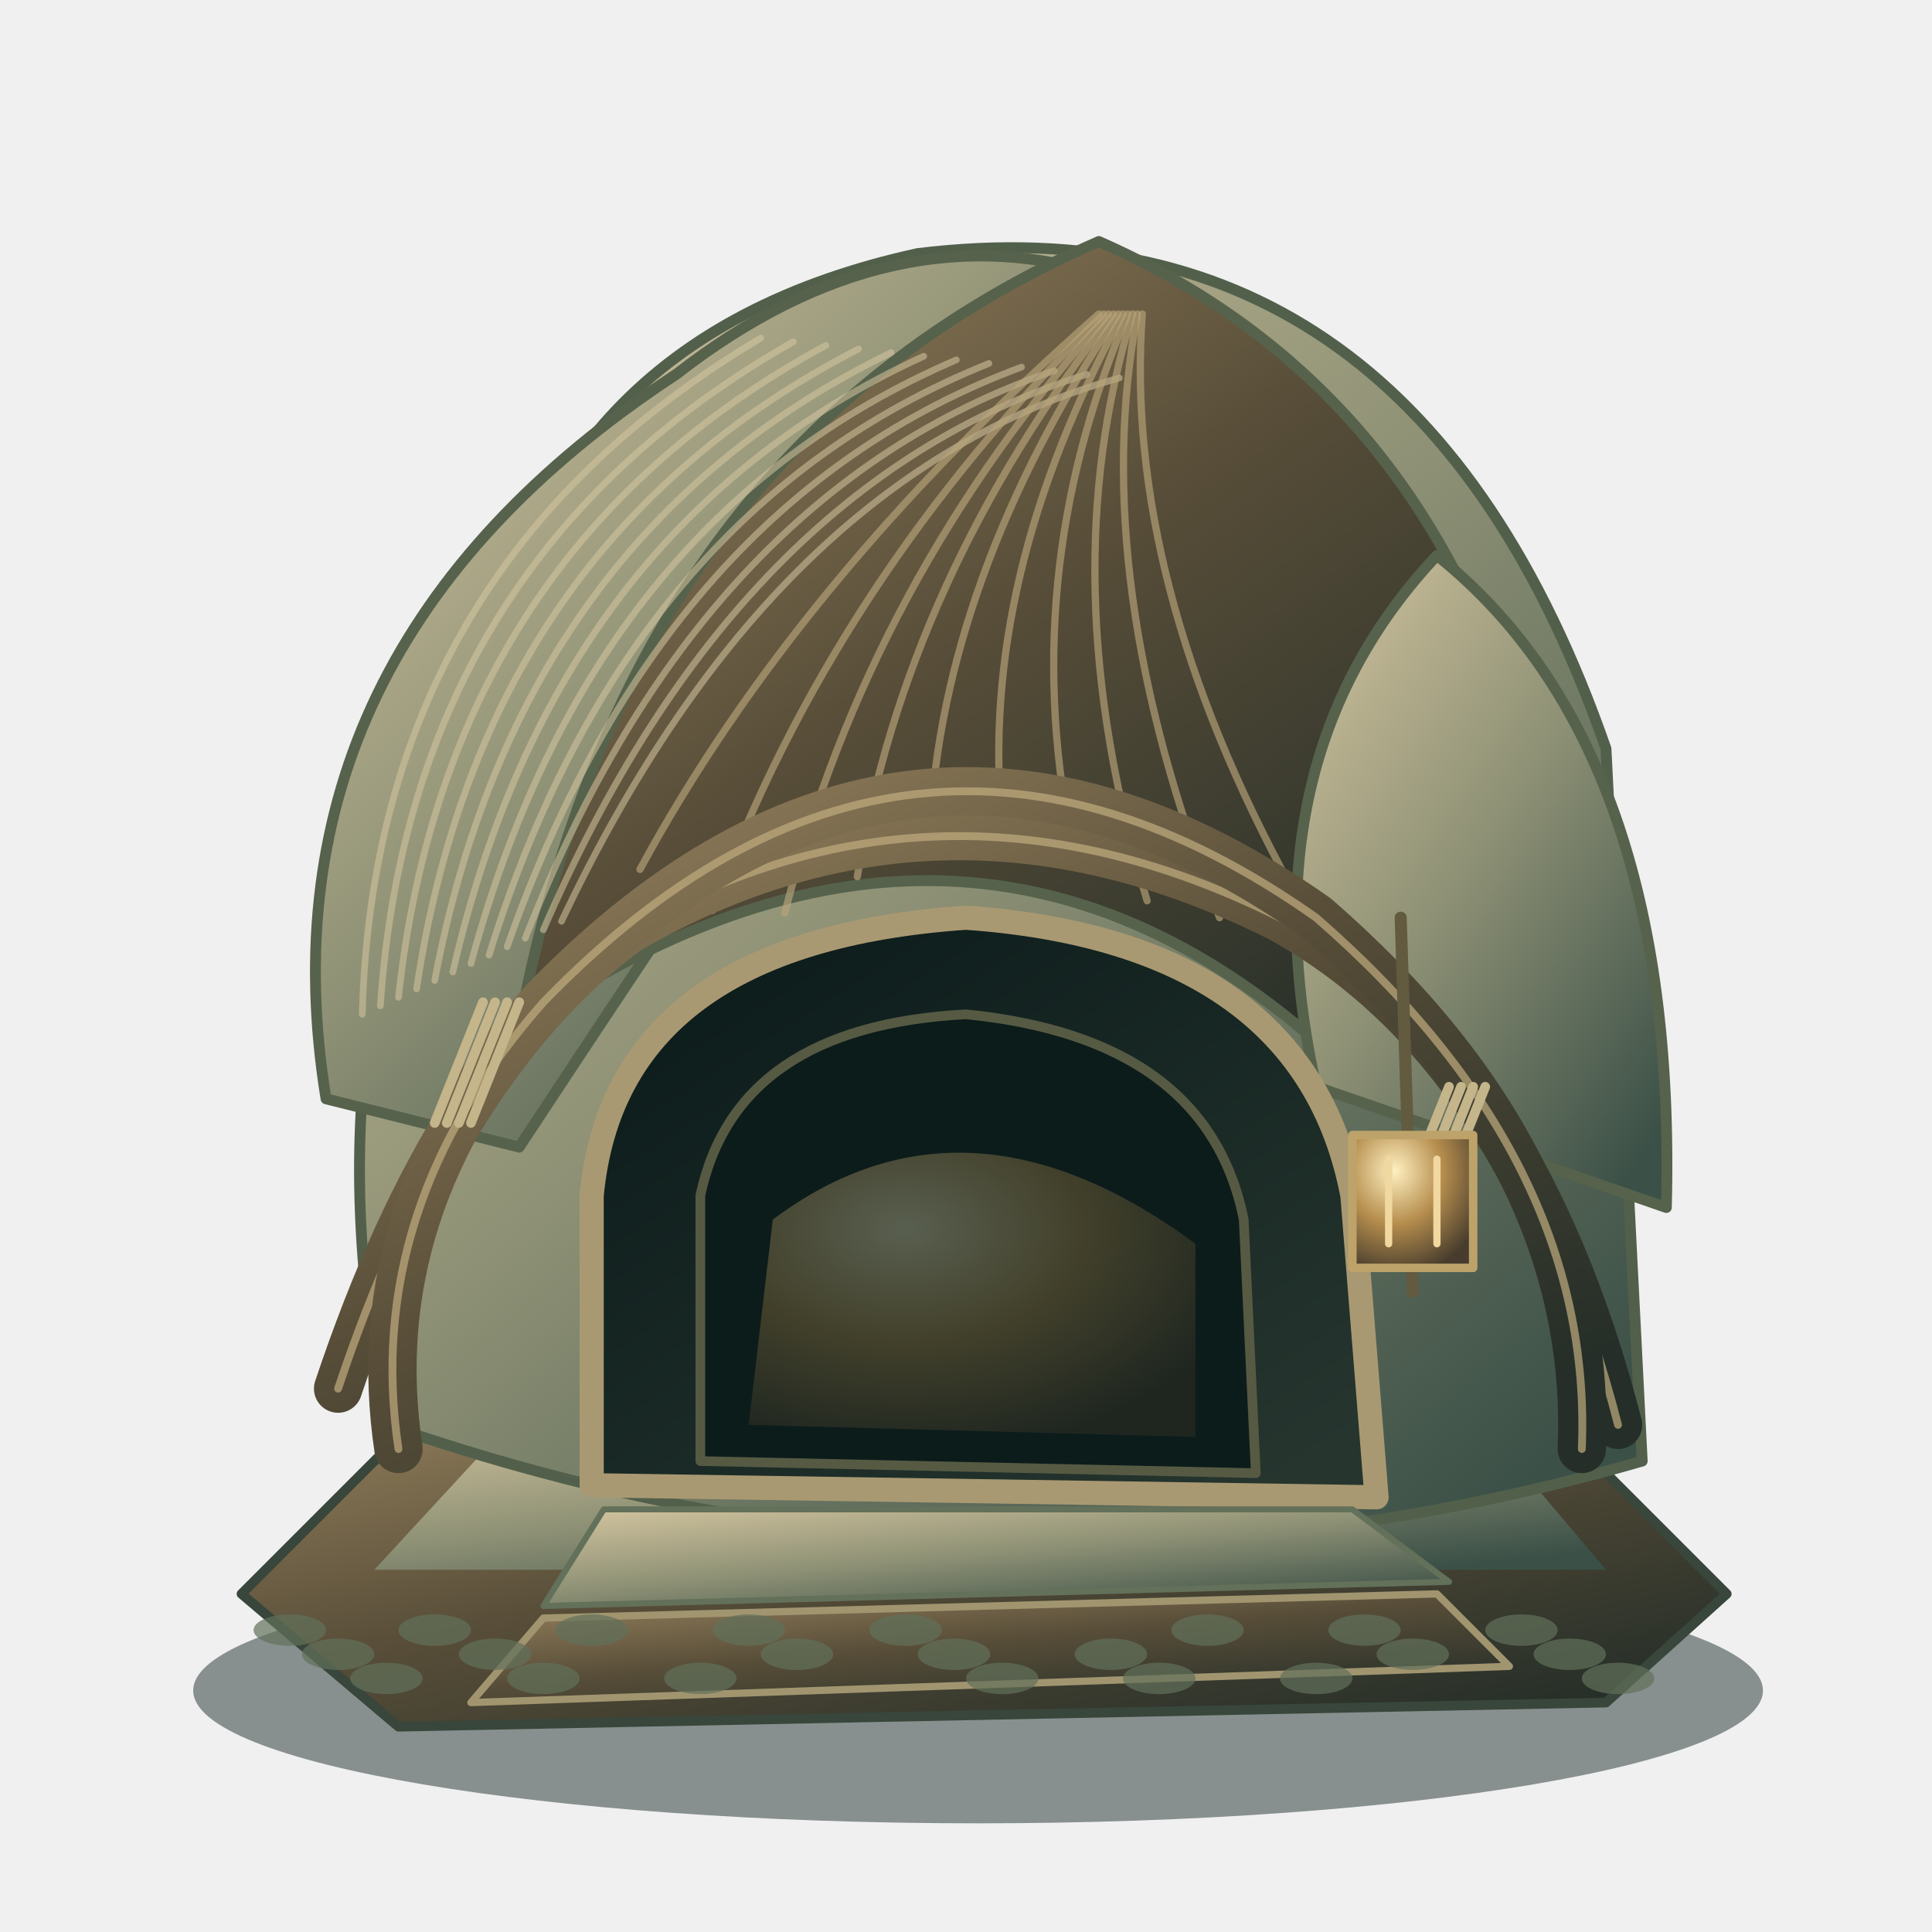
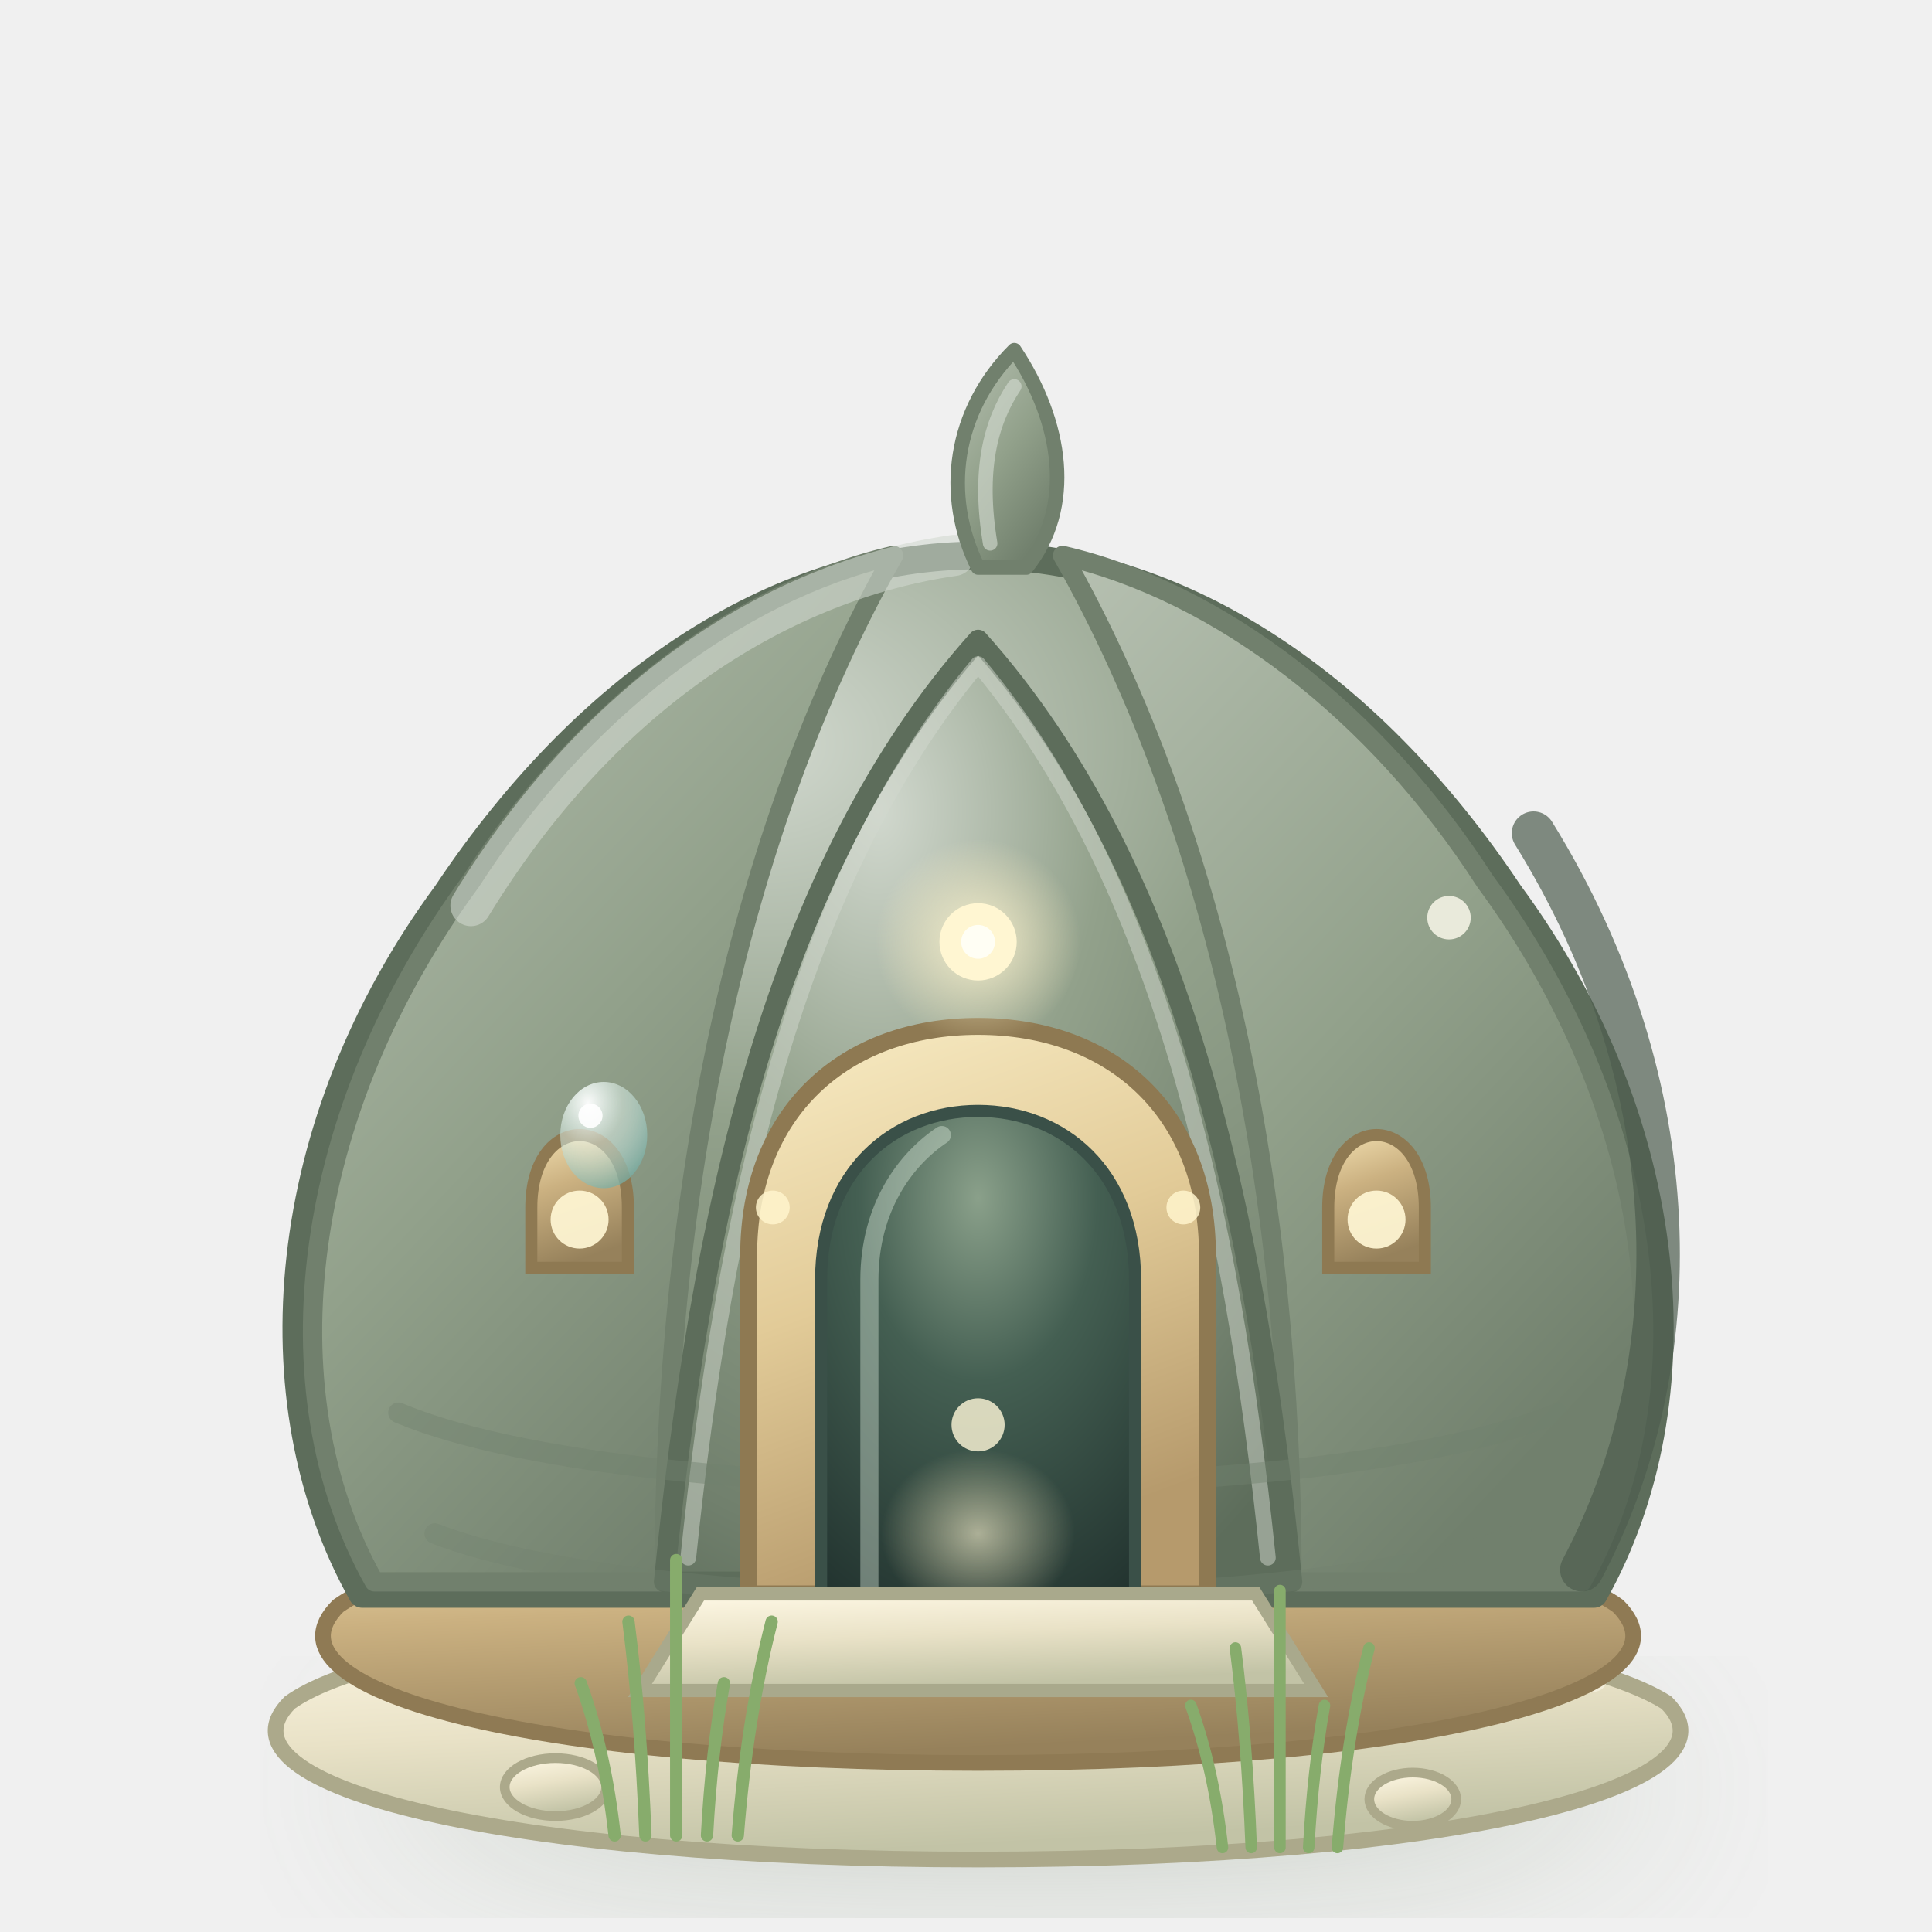
<svg xmlns="http://www.w3.org/2000/svg" width="160" height="160" viewBox="0 0 160 160">
  <defs>
-     <linearGradient id="wood" x1="0%" y1="0%" x2="85%" y2="100%">
-       <stop offset="0.000" stop-color="#9b8661" />
-       <stop offset="0.500" stop-color="#574d38" />
-       <stop offset="1.000" stop-color="#252e28" />
+     <radialGradient id="own" cx="0.34" cy="0.18" r="0.95">
+       <stop offset="0" stop-color="#D1D8CE" />
+       <stop offset="0.38" stop-color="#92A18B" />
+       <stop offset="0.82" stop-color="#71806D" />
+       <stop offset="1" stop-color="#5D6D5B" />
+     </radialGradient>
+     <linearGradient id="ownSoft" x1="0" y1="0" x2="0.6" y2="1">
+       <stop offset="0" stop-color="#B7C1B2" />
+       <stop offset="0.55" stop-color="#92A18B" />
+       <stop offset="1" stop-color="#71806D" />
    </linearGradient>
-     <linearGradient id="shell" x1="0%" y1="0%" x2="85%" y2="100%">
-       <stop offset="0.000" stop-color="#d4c5a0" />
-       <stop offset="0.500" stop-color="#8e9175" />
-       <stop offset="1.000" stop-color="#3b5047" />
+     <linearGradient id="wood" x1="0" y1="0" x2="0.25" y2="1">
+       <stop offset="0" stop-color="#F1DEAF" />
+       <stop offset="0.42" stop-color="#CBB181" />
+       <stop offset="1" stop-color="#96815B" />
    </linearGradient>
-     <linearGradient id="copper" x1="0%" y1="0%" x2="85%" y2="100%">
-       <stop offset="0.000" stop-color="#e0cb94" />
-       <stop offset="0.333" stop-color="#9c8051" />
-       <stop offset="0.667" stop-color="#493f30" />
-       <stop offset="1.000" stop-color="#b49b66" />
+     <linearGradient id="woodLit" x1="0" y1="0" x2="0.3" y2="1">
+       <stop offset="0" stop-color="#F9EDC6" />
+       <stop offset="0.5" stop-color="#E2CB98" />
+       <stop offset="1" stop-color="#B69A6C" />
    </linearGradient>
-     <linearGradient id="resin" x1="0%" y1="0%" x2="85%" y2="100%">
-       <stop offset="0.000" stop-color="#ead2a0" />
-       <stop offset="0.333" stop-color="#ac864e" />
-       <stop offset="0.667" stop-color="#614e32" />
-       <stop offset="1.000" stop-color="#273934" />
+     <linearGradient id="stone" x1="0" y1="0" x2="0.3" y2="1">
+       <stop offset="0" stop-color="#FFF9E6" />
+       <stop offset="0.5" stop-color="#E9E2C7" />
+       <stop offset="1" stop-color="#C2C3A6" />
    </linearGradient>
-     <linearGradient id="wing" x1="0%" y1="0%" x2="85%" y2="100%">
-       <stop offset="0.000" stop-color="#b0bda0" />
-       <stop offset="0.500" stop-color="#597b6d" />
-       <stop offset="1.000" stop-color="#223e39" />
+     <linearGradient id="brass" x1="0" y1="0" x2="0.3" y2="1">
+       <stop offset="0" stop-color="#FFF2C4" />
+       <stop offset="0.5" stop-color="#DCBE7E" />
+       <stop offset="1" stop-color="#A88C57" />
    </linearGradient>
-     <linearGradient id="dark" x1="0%" y1="0%" x2="85%" y2="100%">
-       <stop offset="0.000" stop-color="#091919" />
-       <stop offset="1.000" stop-color="#26352e" />
+     <radialGradient id="cavity" cx="0.5" cy="0.18" r="0.95">
+       <stop offset="0" stop-color="#8AA08A" />
+       <stop offset="0.4" stop-color="#445F52" />
+       <stop offset="1" stop-color="#22332F" />
+     </radialGradient>
+     <linearGradient id="leaf" x1="0" y1="0" x2="0.62" y2="1">
+       <stop offset="0" stop-color="#EDF5B4" />
+       <stop offset="0.42" stop-color="#93C177" />
+       <stop offset="1" stop-color="#47875C" />
    </linearGradient>
-     <radialGradient id="lamp" cx="35%" cy="27%" r="80%">
-       <stop offset="0.000" stop-color="#fff0c0" />
-       <stop offset="0.500" stop-color="#b58d4d" />
-       <stop offset="1.000" stop-color="#473c2d" />
+     <linearGradient id="leaf2" x1="0" y1="0" x2="0.58" y2="1">
+       <stop offset="0" stop-color="#F6F9C8" />
+       <stop offset="0.46" stop-color="#AFD48C" />
+       <stop offset="1" stop-color="#5E9A6C" />
+     </linearGradient>
+     <radialGradient id="dew" cx="0.32" cy="0.2" r="0.95">
+       <stop offset="0" stop-color="#FFFFFF" stop-opacity="0.96" />
+       <stop offset="0.42" stop-color="#E4F7F1" stop-opacity="0.5" />
+       <stop offset="1" stop-color="#5E9C92" stop-opacity="0.82" />
    </radialGradient>
+     <radialGradient id="glow" cx="0.5" cy="0.5" r="0.5">
+       <stop offset="0" stop-color="#FFF6D2" stop-opacity="0.85" />
+       <stop offset="1" stop-color="#FFF0C2" stop-opacity="0" />
+     </radialGradient>
+     <filter id="soft">
+       <feGaussianBlur stdDeviation="3.6" />
+     </filter>
+     <filter id="blur">
+       <feGaussianBlur stdDeviation="9" />
+     </filter>
  </defs>
-   <ellipse cx="81" cy="140" rx="65" ry="11" fill="#081b19" stroke="none" stroke-width="1" opacity="0.45" />
-   <path d="M20 132 L37 115 125 114 143 132 133 141 33 143Z" fill="url(#wood)" stroke="#38463b" stroke-width="0.8" opacity="1" stroke-linejoin="round" stroke-linecap="round" />
-   <path d="M31 130 L43 117 122 117 133 130Z" fill="url(#shell)" stroke="none" stroke-width="1" opacity="1" stroke-linejoin="round" stroke-linecap="round" />
-   <path d="M32 118 Q25 83 40 59 Q44 28 76 21 Q117 16 133 62 L136 121 Q84 136 32 118Z" fill="url(#shell)" stroke="#52604b" stroke-width="0.9" opacity="1" stroke-linejoin="round" stroke-linecap="round" />
-   <path d="M27 91 Q21 54 56 31 Q74 17 92 23 Q68 57 43 95Z" fill="url(#shell)" stroke="#56624c" stroke-width="0.9" opacity="1" stroke-linejoin="round" stroke-linecap="round" />
-   <path d="M43 85 Q52 37 91 20 Q116 31 125 58 L112 89 Q81 59 43 85Z" fill="url(#wood)" stroke="#56624c" stroke-width="0.9" opacity="1" stroke-linejoin="round" stroke-linecap="round" />
-   <path d="M109 90 Q103 63 119 46 Q139 62 138 100Z" fill="url(#shell)" stroke="#56624c" stroke-width="0.9" opacity="1" stroke-linejoin="round" stroke-linecap="round" />
-   <path d="M30.0 84.0 Q31 47.0 63.0 28.0" fill="none" stroke="#d6c7a0" stroke-width="0.55" opacity="0.55" stroke-linejoin="round" stroke-linecap="round" />
-   <path d="M31.5 83.3 Q34 46.3 65.7 28.3" fill="none" stroke="#d6c7a0" stroke-width="0.55" opacity="0.55" stroke-linejoin="round" stroke-linecap="round" />
-   <path d="M33.0 82.6 Q37 45.6 68.4 28.6" fill="none" stroke="#d6c7a0" stroke-width="0.55" opacity="0.55" stroke-linejoin="round" stroke-linecap="round" />
-   <path d="M34.5 81.9 Q40 44.9 71.1 28.9" fill="none" stroke="#d6c7a0" stroke-width="0.55" opacity="0.55" stroke-linejoin="round" stroke-linecap="round" />
-   <path d="M36.0 81.2 Q43 44.2 73.8 29.2" fill="none" stroke="#d6c7a0" stroke-width="0.55" opacity="0.55" stroke-linejoin="round" stroke-linecap="round" />
-   <path d="M37.5 80.5 Q46 43.5 76.5 29.5" fill="none" stroke="#d6c7a0" stroke-width="0.55" opacity="0.55" stroke-linejoin="round" stroke-linecap="round" />
-   <path d="M39.0 79.8 Q49 42.8 79.2 29.8" fill="none" stroke="#d6c7a0" stroke-width="0.55" opacity="0.55" stroke-linejoin="round" stroke-linecap="round" />
-   <path d="M40.5 79.1 Q52 42.1 81.9 30.1" fill="none" stroke="#d6c7a0" stroke-width="0.55" opacity="0.55" stroke-linejoin="round" stroke-linecap="round" />
-   <path d="M42.0 78.4 Q55 41.4 84.6 30.4" fill="none" stroke="#d6c7a0" stroke-width="0.55" opacity="0.55" stroke-linejoin="round" stroke-linecap="round" />
-   <path d="M43.5 77.7 Q58 40.7 87.3 30.7" fill="none" stroke="#d6c7a0" stroke-width="0.55" opacity="0.55" stroke-linejoin="round" stroke-linecap="round" />
-   <path d="M45.0 77.0 Q61 40.0 90.0 31.0" fill="none" stroke="#d6c7a0" stroke-width="0.55" opacity="0.55" stroke-linejoin="round" stroke-linecap="round" />
-   <path d="M46.5 76.3 Q64 39.3 92.7 31.3" fill="none" stroke="#d6c7a0" stroke-width="0.55" opacity="0.55" stroke-linejoin="round" stroke-linecap="round" />
-   <path d="M53 72.0 Q66 48 91.0 26" fill="none" stroke="#b8a47a" stroke-width="0.6" opacity="0.65" stroke-linejoin="round" stroke-linecap="round" />
-   <path d="M59 75.4 Q69 48 91.4 26" fill="none" stroke="#b8a47a" stroke-width="0.6" opacity="0.65" stroke-linejoin="round" stroke-linecap="round" />
-   <path d="M65 75.6 Q72 48 91.8 26" fill="none" stroke="#b8a47a" stroke-width="0.6" opacity="0.65" stroke-linejoin="round" stroke-linecap="round" />
-   <path d="M71 72.6 Q75 48 92.2 26" fill="none" stroke="#b8a47a" stroke-width="0.6" opacity="0.65" stroke-linejoin="round" stroke-linecap="round" />
-   <path d="M77 69.0 Q78 48 92.6 26" fill="none" stroke="#b8a47a" stroke-width="0.6" opacity="0.65" stroke-linejoin="round" stroke-linecap="round" />
-   <path d="M83 68.2 Q81 48 93.0 26" fill="none" stroke="#b8a47a" stroke-width="0.6" opacity="0.65" stroke-linejoin="round" stroke-linecap="round" />
-   <path d="M89 70.9 Q84 48 93.4 26" fill="none" stroke="#b8a47a" stroke-width="0.6" opacity="0.65" stroke-linejoin="round" stroke-linecap="round" />
-   <path d="M95 74.6 Q87 48 93.8 26" fill="none" stroke="#b8a47a" stroke-width="0.6" opacity="0.65" stroke-linejoin="round" stroke-linecap="round" />
-   <path d="M101 76.0 Q90 48 94.2 26" fill="none" stroke="#b8a47a" stroke-width="0.6" opacity="0.65" stroke-linejoin="round" stroke-linecap="round" />
-   <path d="M107 73.6 Q93 48 94.6 26" fill="none" stroke="#b8a47a" stroke-width="0.6" opacity="0.65" stroke-linejoin="round" stroke-linecap="round" />
-   <path d="M28 115 Q37 88 52 77 Q78 62 106 76 Q126 87 134 118" fill="none" stroke="url(#wood)" stroke-width="4" opacity="1" stroke-linejoin="round" stroke-linecap="round" />
-   <path d="M28 115 Q37 88 52 77 Q78 62 106 76 Q126 87 134 118" fill="none" stroke="#c1ad7f" stroke-width="0.65" opacity="0.7" stroke-linejoin="round" stroke-linecap="round" />
-   <path d="M33 120 Q30 100 45 83 Q75 52 109 76 Q132 96 131 120" fill="none" stroke="url(#wood)" stroke-width="4" opacity="1" stroke-linejoin="round" stroke-linecap="round" />
-   <path d="M33 120 Q30 100 45 83 Q75 52 109 76 Q132 96 131 120" fill="none" stroke="#c1ad7f" stroke-width="0.65" opacity="0.7" stroke-linejoin="round" stroke-linecap="round" />
-   <path d="M49 123 L49 99 Q51 78 80 76 Q108 78 112 99 L114 124Z" fill="url(#dark)" stroke="#a99972" stroke-width="2" opacity="1" stroke-linejoin="round" stroke-linecap="round" />
-   <path d="M58 121 L58 99 Q61 85 80 84 Q100 86 103 101 L104 122Z" fill="#0c1c1b" stroke="#565a43" stroke-width="0.8" opacity="1" stroke-linejoin="round" stroke-linecap="round" />
-   <path d="M62 118 L64 101 Q80 89 99 103 L99 119Z" fill="url(#lamp)" stroke="none" stroke-width="1" opacity="0.32" stroke-linejoin="round" stroke-linecap="round" />
-   <path d="M50 125 L112 125 120 131 45 133Z" fill="url(#shell)" stroke="#63705a" stroke-width="0.5" opacity="1" stroke-linejoin="round" stroke-linecap="round" />
-   <path d="M45 134 L119 132 125 138 39 141Z" fill="url(#wood)" stroke="#a19570" stroke-width="0.6" opacity="1" stroke-linejoin="round" stroke-linecap="round" />
-   <path d="M40 83 l-4 10" fill="none" stroke="#c5b58b" stroke-width="0.8" opacity="1" stroke-linejoin="round" stroke-linecap="round" />
-   <path d="M41 83 l-4 10" fill="none" stroke="#c5b58b" stroke-width="0.8" opacity="1" stroke-linejoin="round" stroke-linecap="round" />
-   <path d="M42 83 l-4 10" fill="none" stroke="#c5b58b" stroke-width="0.8" opacity="1" stroke-linejoin="round" stroke-linecap="round" />
-   <path d="M43 83 l-4 10" fill="none" stroke="#c5b58b" stroke-width="0.8" opacity="1" stroke-linejoin="round" stroke-linecap="round" />
-   <path d="M120 90 l-4 10" fill="none" stroke="#c5b58b" stroke-width="0.8" opacity="1" stroke-linejoin="round" stroke-linecap="round" />
-   <path d="M121 90 l-4 10" fill="none" stroke="#c5b58b" stroke-width="0.8" opacity="1" stroke-linejoin="round" stroke-linecap="round" />
-   <path d="M122 90 l-4 10" fill="none" stroke="#c5b58b" stroke-width="0.8" opacity="1" stroke-linejoin="round" stroke-linecap="round" />
-   <path d="M123 90 l-4 10" fill="none" stroke="#c5b58b" stroke-width="0.8" opacity="1" stroke-linejoin="round" stroke-linecap="round" />
-   <path d="M116 76 L117 107" fill="none" stroke="#625b40" stroke-width="1" opacity="1" stroke-linejoin="round" stroke-linecap="round" />
-   <path d="M112 94 L122 94 122 105 112 105Z" fill="url(#lamp)" stroke="#bda36a" stroke-width="0.7" opacity="1" stroke-linejoin="round" stroke-linecap="round" />
-   <path d="M115 96 V103 M119 96 V103" fill="none" stroke="#f1d7a0" stroke-width="0.6" opacity="1" stroke-linejoin="round" stroke-linecap="round" />
-   <ellipse cx="24" cy="135" rx="3" ry="1.3" fill="#61715a" stroke="none" stroke-width="1" opacity="0.7" />
-   <ellipse cx="41" cy="137" rx="3" ry="1.3" fill="#61715a" stroke="none" stroke-width="1" opacity="0.7" />
-   <ellipse cx="58" cy="139" rx="3" ry="1.3" fill="#61715a" stroke="none" stroke-width="1" opacity="0.7" />
-   <ellipse cx="75" cy="135" rx="3" ry="1.3" fill="#61715a" stroke="none" stroke-width="1" opacity="0.7" />
-   <ellipse cx="92" cy="137" rx="3" ry="1.3" fill="#61715a" stroke="none" stroke-width="1" opacity="0.7" />
-   <ellipse cx="109" cy="139" rx="3" ry="1.3" fill="#61715a" stroke="none" stroke-width="1" opacity="0.7" />
-   <ellipse cx="126" cy="135" rx="3" ry="1.3" fill="#61715a" stroke="none" stroke-width="1" opacity="0.7" />
-   <ellipse cx="28" cy="137" rx="3" ry="1.3" fill="#61715a" stroke="none" stroke-width="1" opacity="0.7" />
-   <ellipse cx="45" cy="139" rx="3" ry="1.3" fill="#61715a" stroke="none" stroke-width="1" opacity="0.7" />
-   <ellipse cx="62" cy="135" rx="3" ry="1.3" fill="#61715a" stroke="none" stroke-width="1" opacity="0.7" />
-   <ellipse cx="79" cy="137" rx="3" ry="1.3" fill="#61715a" stroke="none" stroke-width="1" opacity="0.7" />
-   <ellipse cx="96" cy="139" rx="3" ry="1.3" fill="#61715a" stroke="none" stroke-width="1" opacity="0.7" />
-   <ellipse cx="113" cy="135" rx="3" ry="1.3" fill="#61715a" stroke="none" stroke-width="1" opacity="0.7" />
-   <ellipse cx="130" cy="137" rx="3" ry="1.3" fill="#61715a" stroke="none" stroke-width="1" opacity="0.7" />
-   <ellipse cx="32" cy="139" rx="3" ry="1.3" fill="#61715a" stroke="none" stroke-width="1" opacity="0.7" />
-   <ellipse cx="49" cy="135" rx="3" ry="1.3" fill="#61715a" stroke="none" stroke-width="1" opacity="0.7" />
-   <ellipse cx="66" cy="137" rx="3" ry="1.3" fill="#61715a" stroke="none" stroke-width="1" opacity="0.7" />
-   <ellipse cx="83" cy="139" rx="3" ry="1.3" fill="#61715a" stroke="none" stroke-width="1" opacity="0.7" />
-   <ellipse cx="100" cy="135" rx="3" ry="1.3" fill="#61715a" stroke="none" stroke-width="1" opacity="0.7" />
-   <ellipse cx="117" cy="137" rx="3" ry="1.3" fill="#61715a" stroke="none" stroke-width="1" opacity="0.7" />
-   <ellipse cx="134" cy="139" rx="3" ry="1.3" fill="#61715a" stroke="none" stroke-width="1" opacity="0.7" />
-   <ellipse cx="36" cy="135" rx="3" ry="1.3" fill="#61715a" stroke="none" stroke-width="1" opacity="0.7" />
+   <g filter="url(#blur)" opacity=".34">
+     <ellipse cx="84" cy="148" rx="52" ry="9" fill="#82987A" />
+     <ellipse cx="84" cy="144" rx="32" ry="5" fill="#63795D" />
+   </g>
+   <path d="M24 141C38 131 122 131 138 141C145 148 120 154 81 154C42 154 17 148 24 141Z" fill="url(#stone)" stroke="#ACA98B" stroke-width="1.3" />
+   <path d="M32 139C52 131 112 131 132 139" fill="none" stroke="#FFFCF0" stroke-width="2.2" stroke-linecap="round" stroke-linejoin="round" opacity=".5" />
+   <path d="M28 133C42 123 120 123 134 133C141 140 118 146 81 146C44 146 21 140 28 133Z" fill="url(#wood)" stroke="#8F7A54" stroke-width="1.3" />
+   <path d="M38 131C58 124 106 124 126 131" fill="none" stroke="#F7E8BC" stroke-width="2.2" stroke-linecap="round" stroke-linejoin="round" opacity=".55" />
+   <path d="M30 132C21 116 23 93 37 74C49 56 65 46 81 46C97 46 113 56 125 74C139 93 141 116 132 132Z" fill="url(#own)" stroke="#5D6D5B" stroke-width="2.3" stroke-linejoin="round" />
+   <path d="M31 131C22 115 25 92 39 73C48 59 61 49 74 46C61 69 55 99 55 131Z" fill="url(#ownSoft)" stroke="#71806D" stroke-width="1.6" stroke-linejoin="round" />
+   <path d="M131 131C140 115 137 92 123 73C114 59 101 49 88 46C101 69 107 99 107 131Z" fill="url(#ownSoft)" stroke="#71806D" stroke-width="1.6" stroke-linejoin="round" />
+   <path d="M55 131C58 101 64 72 81 53C98 72 104 101 107 131Z" fill="url(#own)" stroke="#5D6D5B" stroke-width="1.7" stroke-linejoin="round" />
+   <path d="M57 129C60 100 66 73 81 55C96 73 102 100 105 129" fill="none" stroke="#D1D8CE" stroke-width="1.3" stroke-linecap="round" stroke-linejoin="round" opacity=".5" />
+   <path d="M33 117C52 125 110 125 129 117" fill="none" stroke="#71806D" stroke-width="1.7" stroke-linecap="round" stroke-linejoin="round" opacity=".42" />
+   <path d="M36 127C54 134 108 134 126 127" fill="none" stroke="#71806D" stroke-width="1.7" stroke-linecap="round" stroke-linejoin="round" opacity=".32" />
+   <path d="M39 75C50 57 65 48 79 46" fill="none" stroke="#D1D8CE" stroke-width="3.4" stroke-linecap="round" stroke-linejoin="round" opacity=".58" />
+   <path d="M131 130C140 113 140 90 127 69" fill="none" stroke="#4D5D4E" stroke-width="3.6" stroke-linecap="round" stroke-linejoin="round" opacity=".7" />
+   <path d="M81 47C78 41 79 34 84 29C88 35 89 42 85 47Z" fill="url(#ownSoft)" stroke="#71806D" stroke-width="1.2" stroke-linejoin="round" />
+   <path d="M82 45C81 39 82 35 84 32" fill="none" stroke="#D1D8CE" stroke-width="1.2" stroke-linecap="round" stroke-linejoin="round" opacity=".65" />
+   <path d="M62 132V104C62 92 70 85 81 85C92 85 100 92 100 104V132Z" fill="url(#woodLit)" stroke="#8E7952" stroke-width="1.4" />
+   <path d="M68 132V106C68 97 74 92 81 92C88 92 94 97 94 106V132Z" fill="url(#cavity)" stroke="#3A5048" stroke-width="1" />
+   <ellipse cx="81" cy="127" rx="8" ry="7" fill="url(#glow)" opacity=".7" />
+   <path d="M72 132V106C72 100 75 96 78 94" fill="none" stroke="#DFEDDE" stroke-width="1.5" stroke-linecap="round" stroke-linejoin="round" opacity=".4" />
+   <circle cx="81" cy="118" r="2.2" fill="#FFF7D8" opacity=".8" />
+   <path d="M58 132H104L109 140H53Z" fill="url(#stone)" stroke="#A9A98C" stroke-width="1.1" />
+   <circle cx="64" cy="100" r="1.4" fill="#FFF4CC" opacity=".85" />
+   <circle cx="98" cy="100" r="1.4" fill="#FFF4CC" opacity=".85" />
+   <ellipse cx="81" cy="78" rx="8.5" ry="8.5" fill="url(#glow)" />
+   <circle cx="81" cy="78" r="3.2" fill="#FFF6D2" />
+   <circle cx="81" cy="78" r="1.4" fill="#FFFEF4" />
+   <path d="M44 105V100C44 96 46 94 48 94C50 94 52 96 52 100V105Z" fill="url(#wood)" stroke="#8E7952" stroke-width="1" />
+   <ellipse cx="48" cy="101" rx="2.4" ry="2.4" fill="#FFF6D4" opacity=".92" />
+   <path d="M110 105V100C110 96 112 94 114 94C116 94 118 96 118 100V105Z" fill="url(#wood)" stroke="#8E7952" stroke-width="1" />
+   <ellipse cx="114" cy="101" rx="2.4" ry="2.4" fill="#FFF6D4" opacity=".92" />
+   <ellipse cx="46" cy="148" rx="4.2" ry="2.4" fill="url(#stone)" stroke="#ACA98B" stroke-width=".8" />
+   <ellipse cx="117" cy="149" rx="3.6" ry="2.2" fill="url(#stone)" stroke="#ACA98B" stroke-width=".8" />
+   <g transform="translate(56 152) scale(0.3)">
+     <path d="M-17 0Q-19.55 -23.1 -26.35 -42M-8.5 0Q-9.775 -32.45 -13.175 -59M0 0Q0 -41.8 0 -76M8.5 0Q9.775 -23.1 13.175 -42M17 0Q19.55 -32.45 26.35 -59" fill="none" stroke="#87AC6C" stroke-width="3.4" stroke-linecap="round" stroke-linejoin="round" />
+   </g>
+   <g transform="translate(106 153) scale(0.28)">
+     <path d="M-17 0Q-19.55 -23.1 -26.35 -42M-8.5 0Q-9.775 -32.45 -13.175 -59M0 0Q0 -41.8 0 -76M8.5 0Q9.775 -23.1 13.175 -42M17 0Q19.55 -32.45 26.35 -59" fill="none" stroke="#87AC6C" stroke-width="3.4" stroke-linecap="round" stroke-linejoin="round" />
+   </g>
+   <ellipse cx="50" cy="94" rx="3.6" ry="4.4" fill="url(#dew)" />
+   <circle cx="48.9" cy="92.4" r="1" fill="#FFFFFF" opacity=".9" />
+   <circle cx="120" cy="76" r="1.8" fill="#FFFCEF" opacity=".8" />
</svg>
